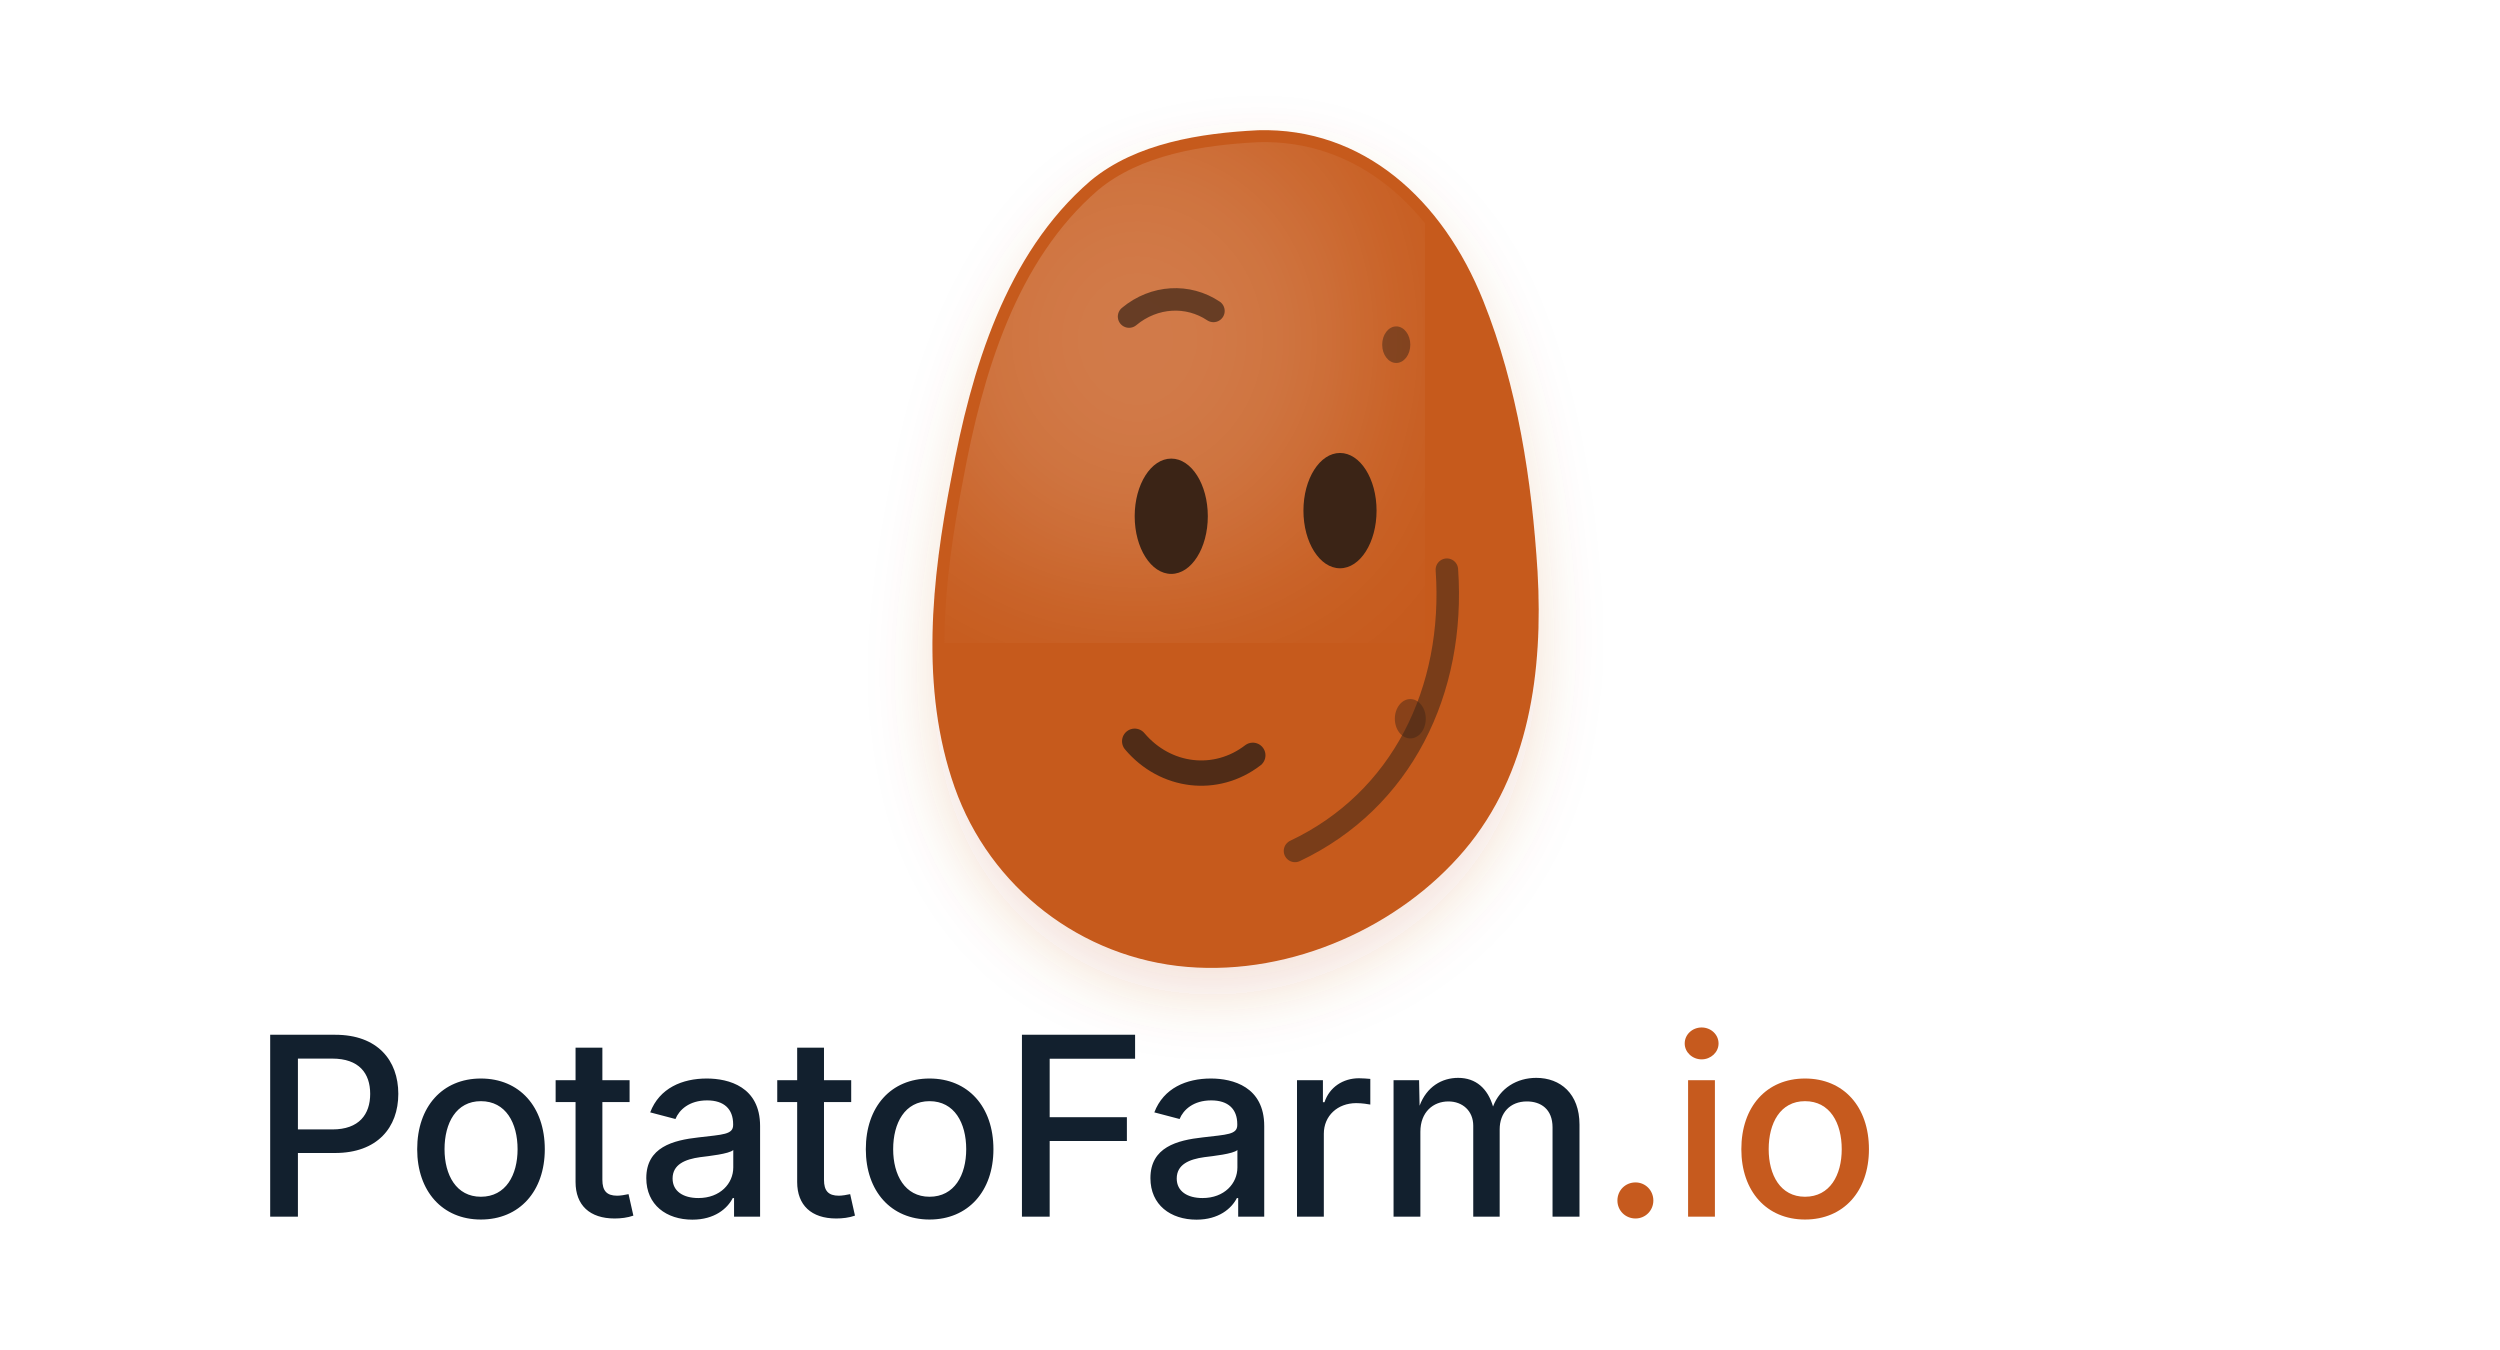
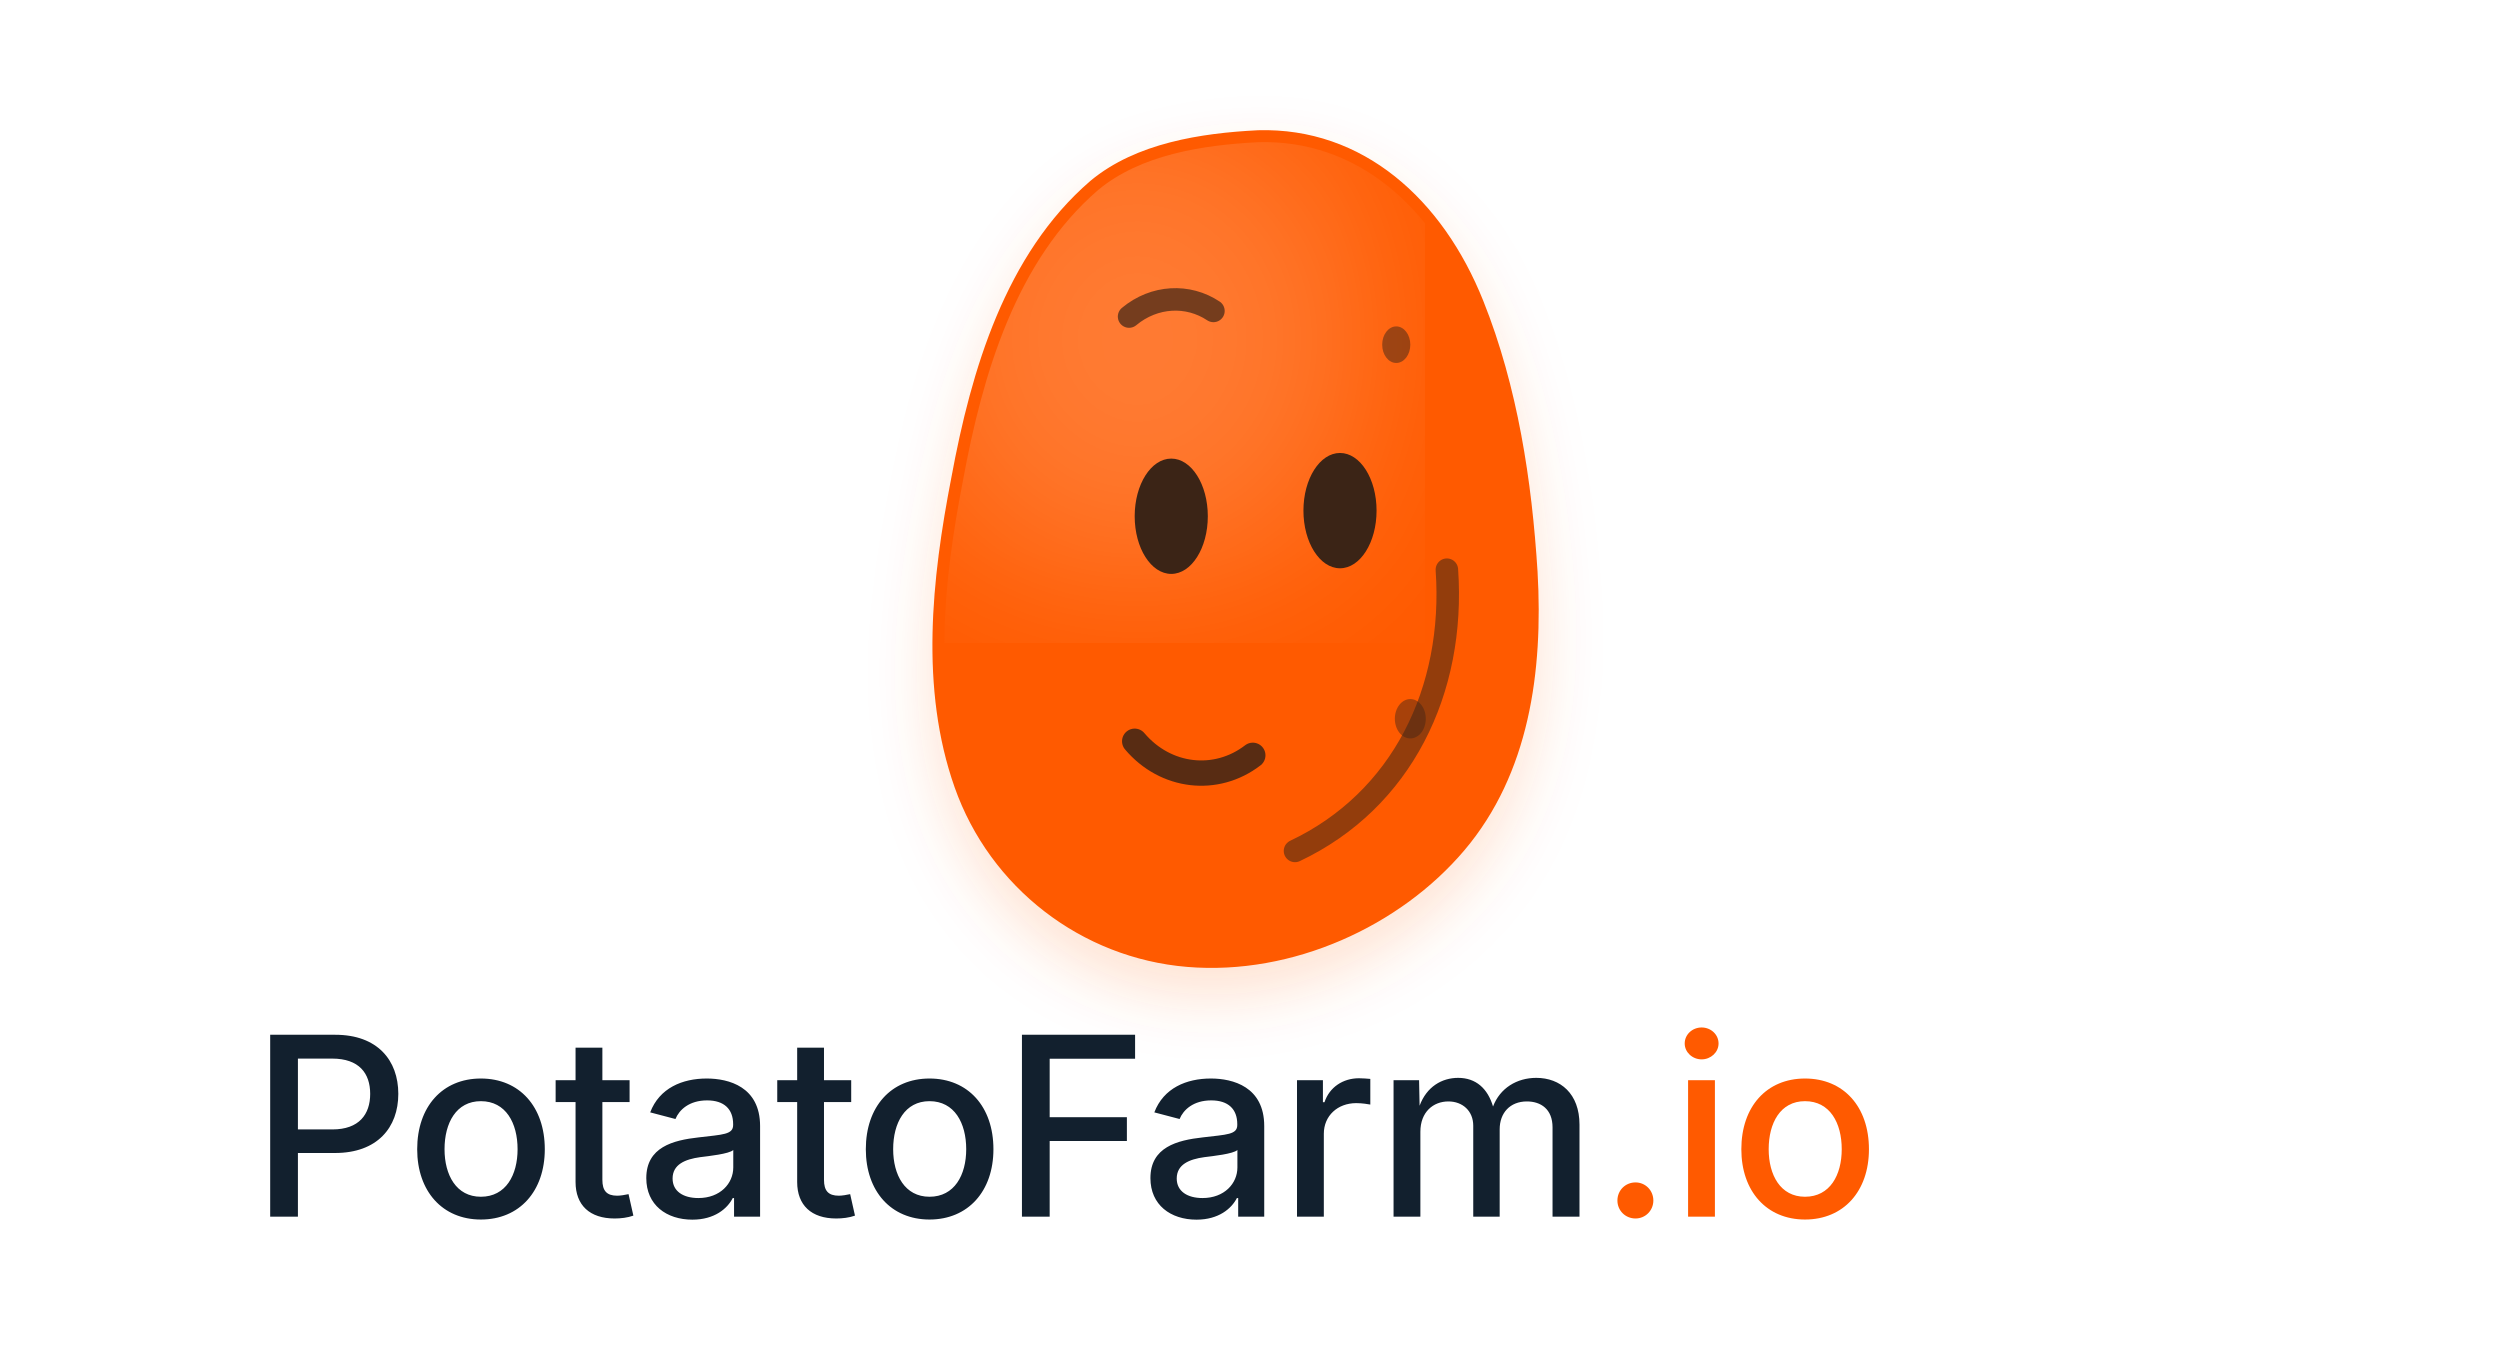
<svg xmlns="http://www.w3.org/2000/svg" viewBox="0 0 300 162" width="300" height="162">
  <rect width="300" height="162" fill="#FFFFFF" />
  <g transform="translate(96.0,12) scale(1.6875)">
    <defs>
      <linearGradient id="shs2" x1="22%" y1="10%" x2="74%" y2="90%">
-         <stop offset="0" stop-color="#C65A1E" />
-         <stop offset="0.5" stop-color="#C65A1E" />
-         <stop offset="1" stop-color="#C65A1E" />
+         <stop offset="0" stop-color="#FF5A00" />
+         <stop offset="0.5" stop-color="#FF5A00" />
+         <stop offset="1" stop-color="#FF5A00" />
      </linearGradient>
      <filter id="bls2">
        <feGaussianBlur stdDeviation="7" />
      </filter>
      <filter id="dps2" x="-35%" y="-35%" width="180%" height="180%">
-         <feDropShadow dx="0" dy="2" stdDeviation="2.2" flood-color="#C65A1E" flood-opacity="0.18" />
+         <feDropShadow dx="0" dy="2" stdDeviation="2.2" flood-color="#FF5A00" flood-opacity="0.18" />
      </filter>
      <clipPath id="cps2">
        <path d="M32.6,3.0 C39.6,2.8 45.0,7.6 47.8,14.6 C50.2,20.6 51.2,27.2 51.6,33.6 C52.0,40.6 51.0,47.6 46.6,52.8 C42.2,58.0 34.8,61.4 27.6,60.8 C20.4,60.2 14.2,55.4 11.8,48.6 C9.4,41.8 10.2,34.2 11.6,27.0 C13.0,19.4 15.4,11.4 21.2,6.4 C24.2,3.9 28.6,3.2 32.6,3.0 Z" />
      </clipPath>
    </defs>
-     <path d="M32.6,3.0 C39.6,2.8 45.0,7.6 47.8,14.6 C50.2,20.6 51.2,27.2 51.6,33.6 C52.0,40.6 51.0,47.6 46.6,52.8 C42.2,58.0 34.8,61.4 27.6,60.8 C20.4,60.2 14.2,55.4 11.8,48.6 C9.4,41.8 10.2,34.2 11.6,27.0 C13.0,19.4 15.4,11.4 21.2,6.4 C24.2,3.9 28.6,3.2 32.6,3.0 Z" fill="url(#shs2)" stroke="#C65A1E" stroke-width="1.7" stroke-linejoin="round" filter="url(#dps2)" />
+     <path d="M32.6,3.0 C39.6,2.8 45.0,7.6 47.8,14.6 C50.2,20.6 51.2,27.2 51.6,33.6 C52.0,40.6 51.0,47.6 46.6,52.8 C42.2,58.0 34.8,61.4 27.6,60.8 C20.4,60.2 14.2,55.4 11.8,48.6 C9.4,41.8 10.2,34.2 11.6,27.0 C13.0,19.4 15.4,11.4 21.2,6.4 C24.2,3.9 28.6,3.2 32.6,3.0 Z" fill="url(#shs2)" stroke="#FF5A00" stroke-width="1.7" stroke-linejoin="round" filter="url(#dps2)" />
    <g clip-path="url(#cps2)">
      <ellipse cx="24" cy="17" rx="17" ry="18" fill="#FFFFFF" opacity="0.20" filter="url(#bls2)" />
    </g>
    <ellipse cx="26.4" cy="29.6" rx="2.6" ry="4.1" fill="#3B2416" />
    <ellipse cx="38.4" cy="29.2" rx="2.6" ry="4.1" fill="#3B2416" />
    <path d="M46.0,33.4 C46.6,42.0 42.8,49.8 35.2,53.4" fill="none" stroke="#3B2416" stroke-width="1.6" stroke-linecap="round" opacity="0.55" />
    <path d="M23.8,45.6 C26.0,48.2 29.6,48.6 32.2,46.6" fill="none" stroke="#3B2416" stroke-width="1.8" stroke-linecap="round" opacity="0.85" />
    <path d="M23.4,15.4 C25.2,13.9 27.6,13.8 29.4,15.0" fill="none" stroke="#3B2416" stroke-width="1.6" stroke-linecap="round" opacity="0.7" />
    <ellipse cx="42.4" cy="17.4" rx="1.0" ry="1.3" fill="#3B2416" opacity="0.5" />
    <ellipse cx="43.4" cy="44.0" rx="1.1" ry="1.4" fill="#3B2416" opacity="0.45" />
  </g>
-   <text x="30" y="146" font-family="Inter,-apple-system,BlinkMacSystemFont,'Segoe UI',Roboto,sans-serif" font-size="30" font-weight="500" letter-spacing="-0.4" fill="#12202E">PotatoFarm<tspan fill="#C65A1E">.io</tspan>
+   <text x="30" y="146" font-family="Inter,-apple-system,BlinkMacSystemFont,'Segoe UI',Roboto,sans-serif" font-size="30" font-weight="500" letter-spacing="-0.4" fill="#12202E">PotatoFarm<tspan fill="#FF5A00">.io</tspan>
  </text>
</svg>
